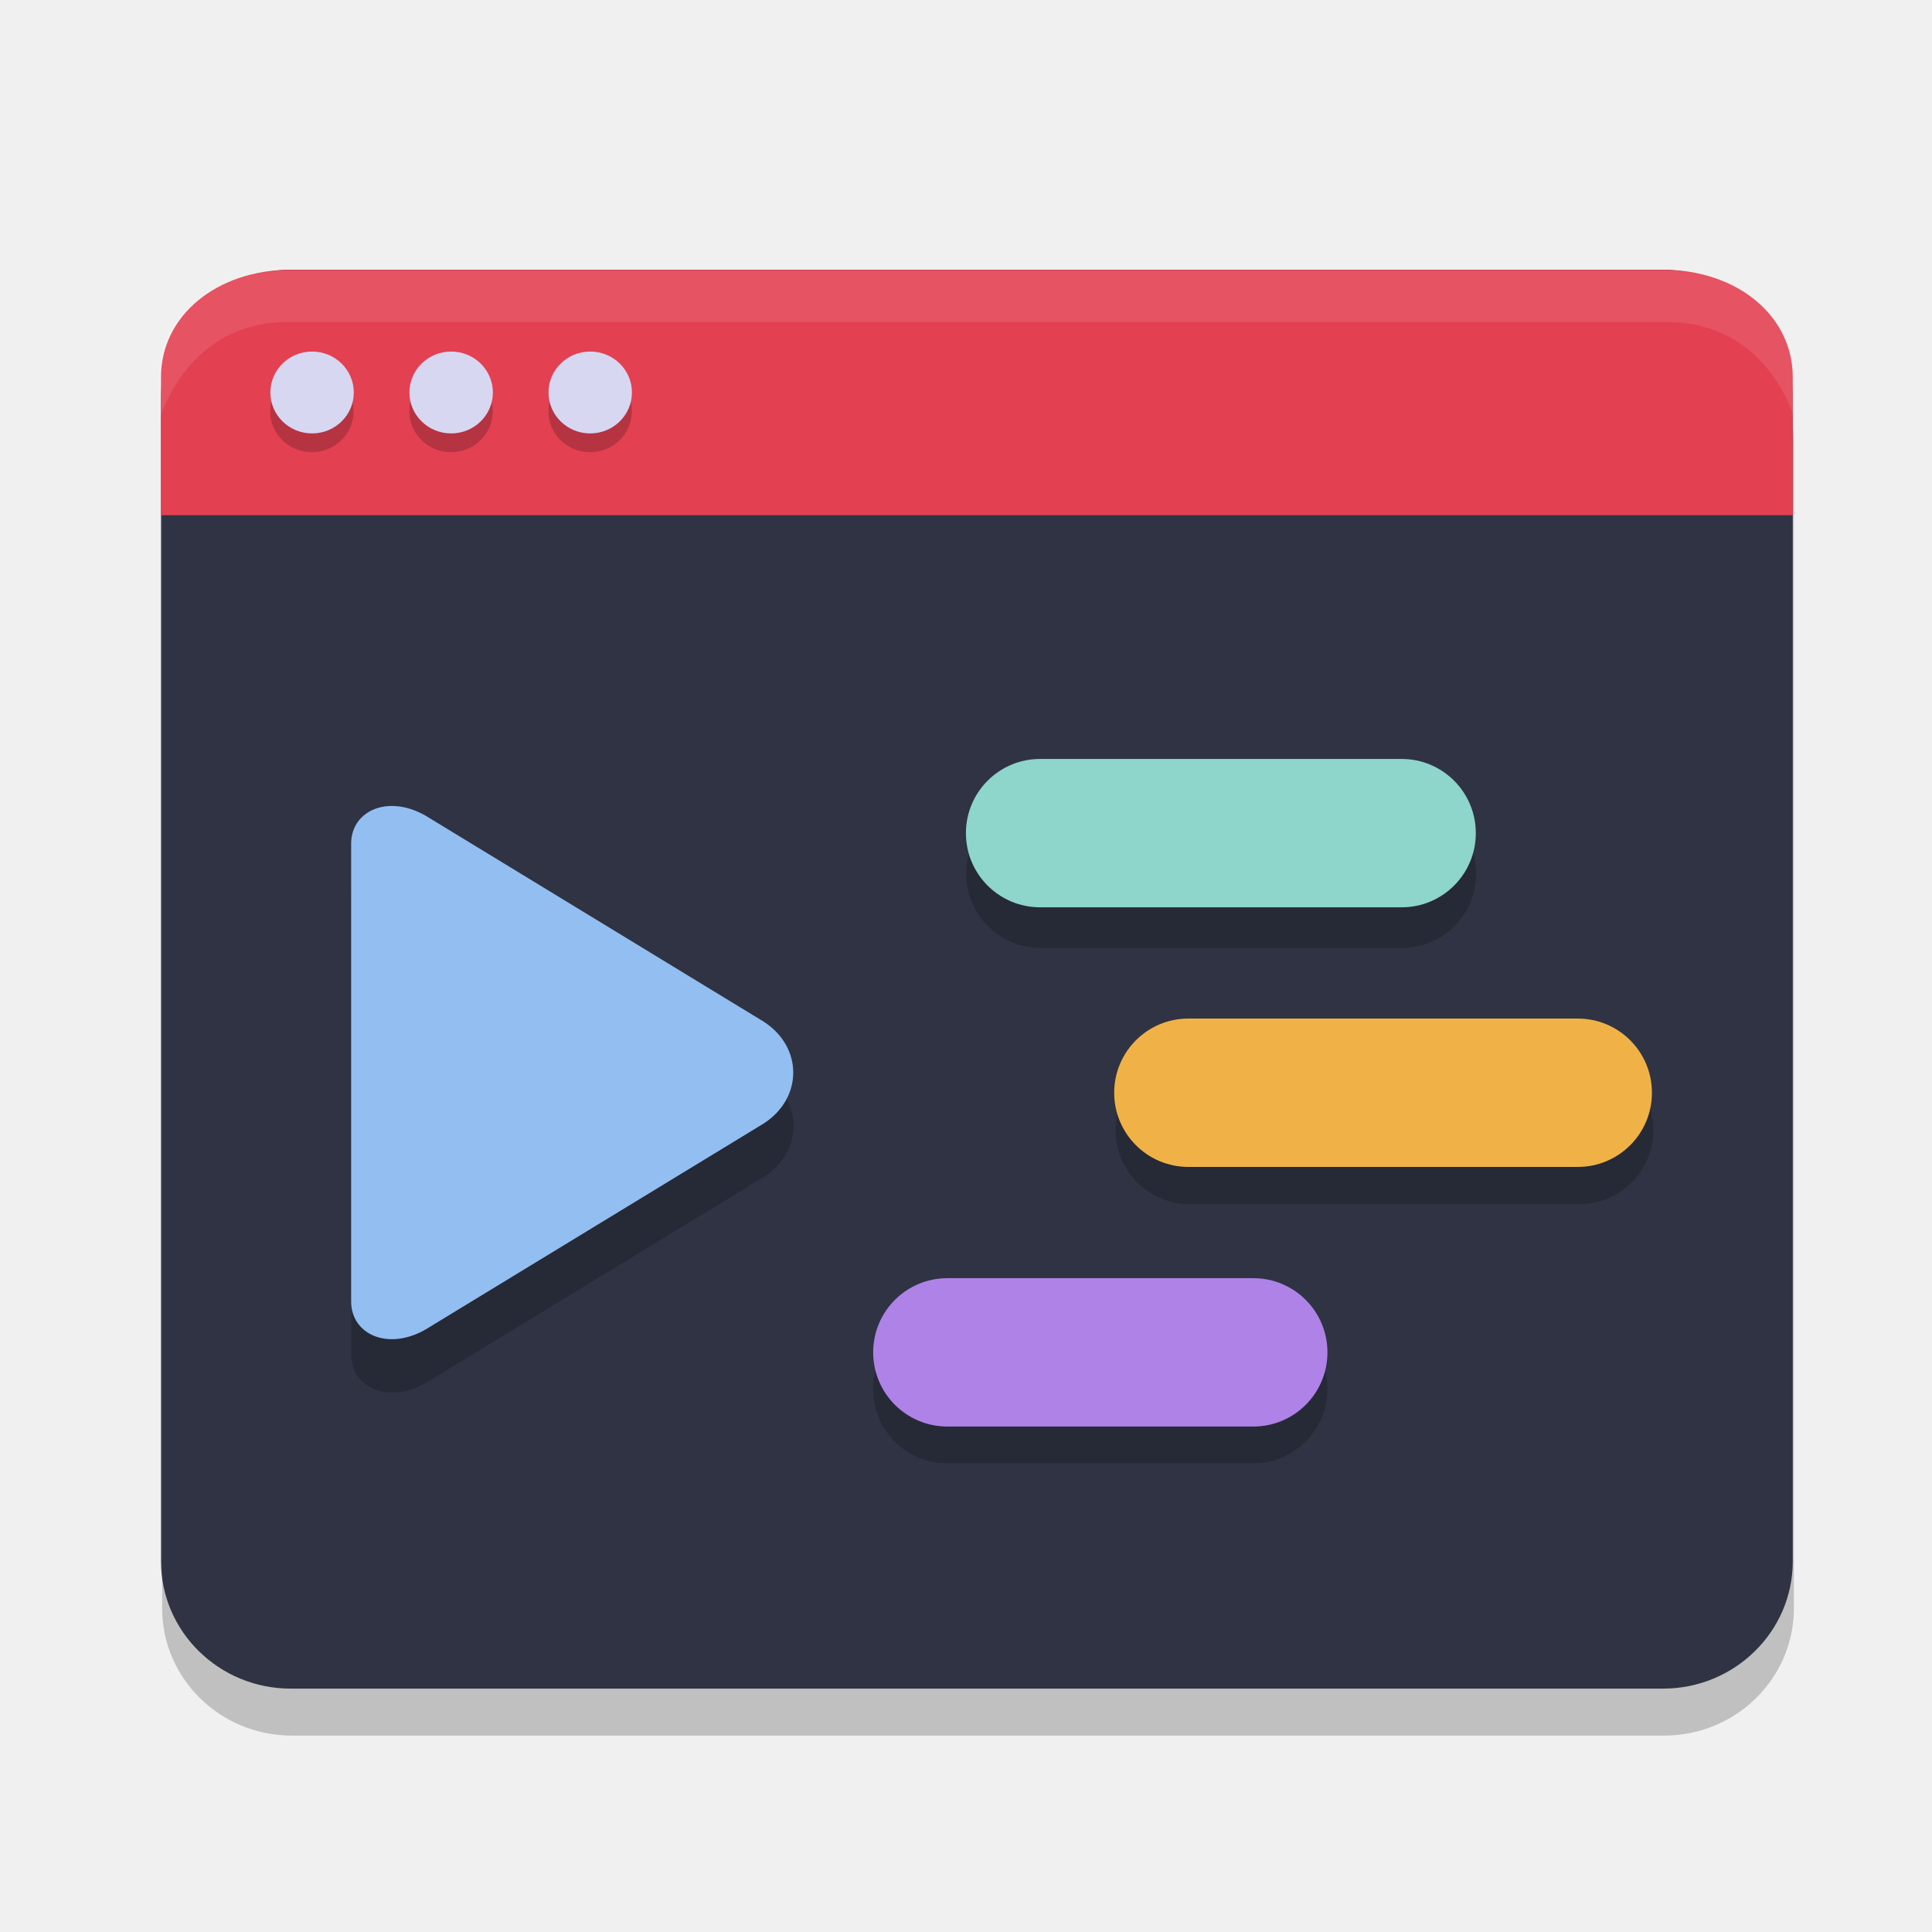
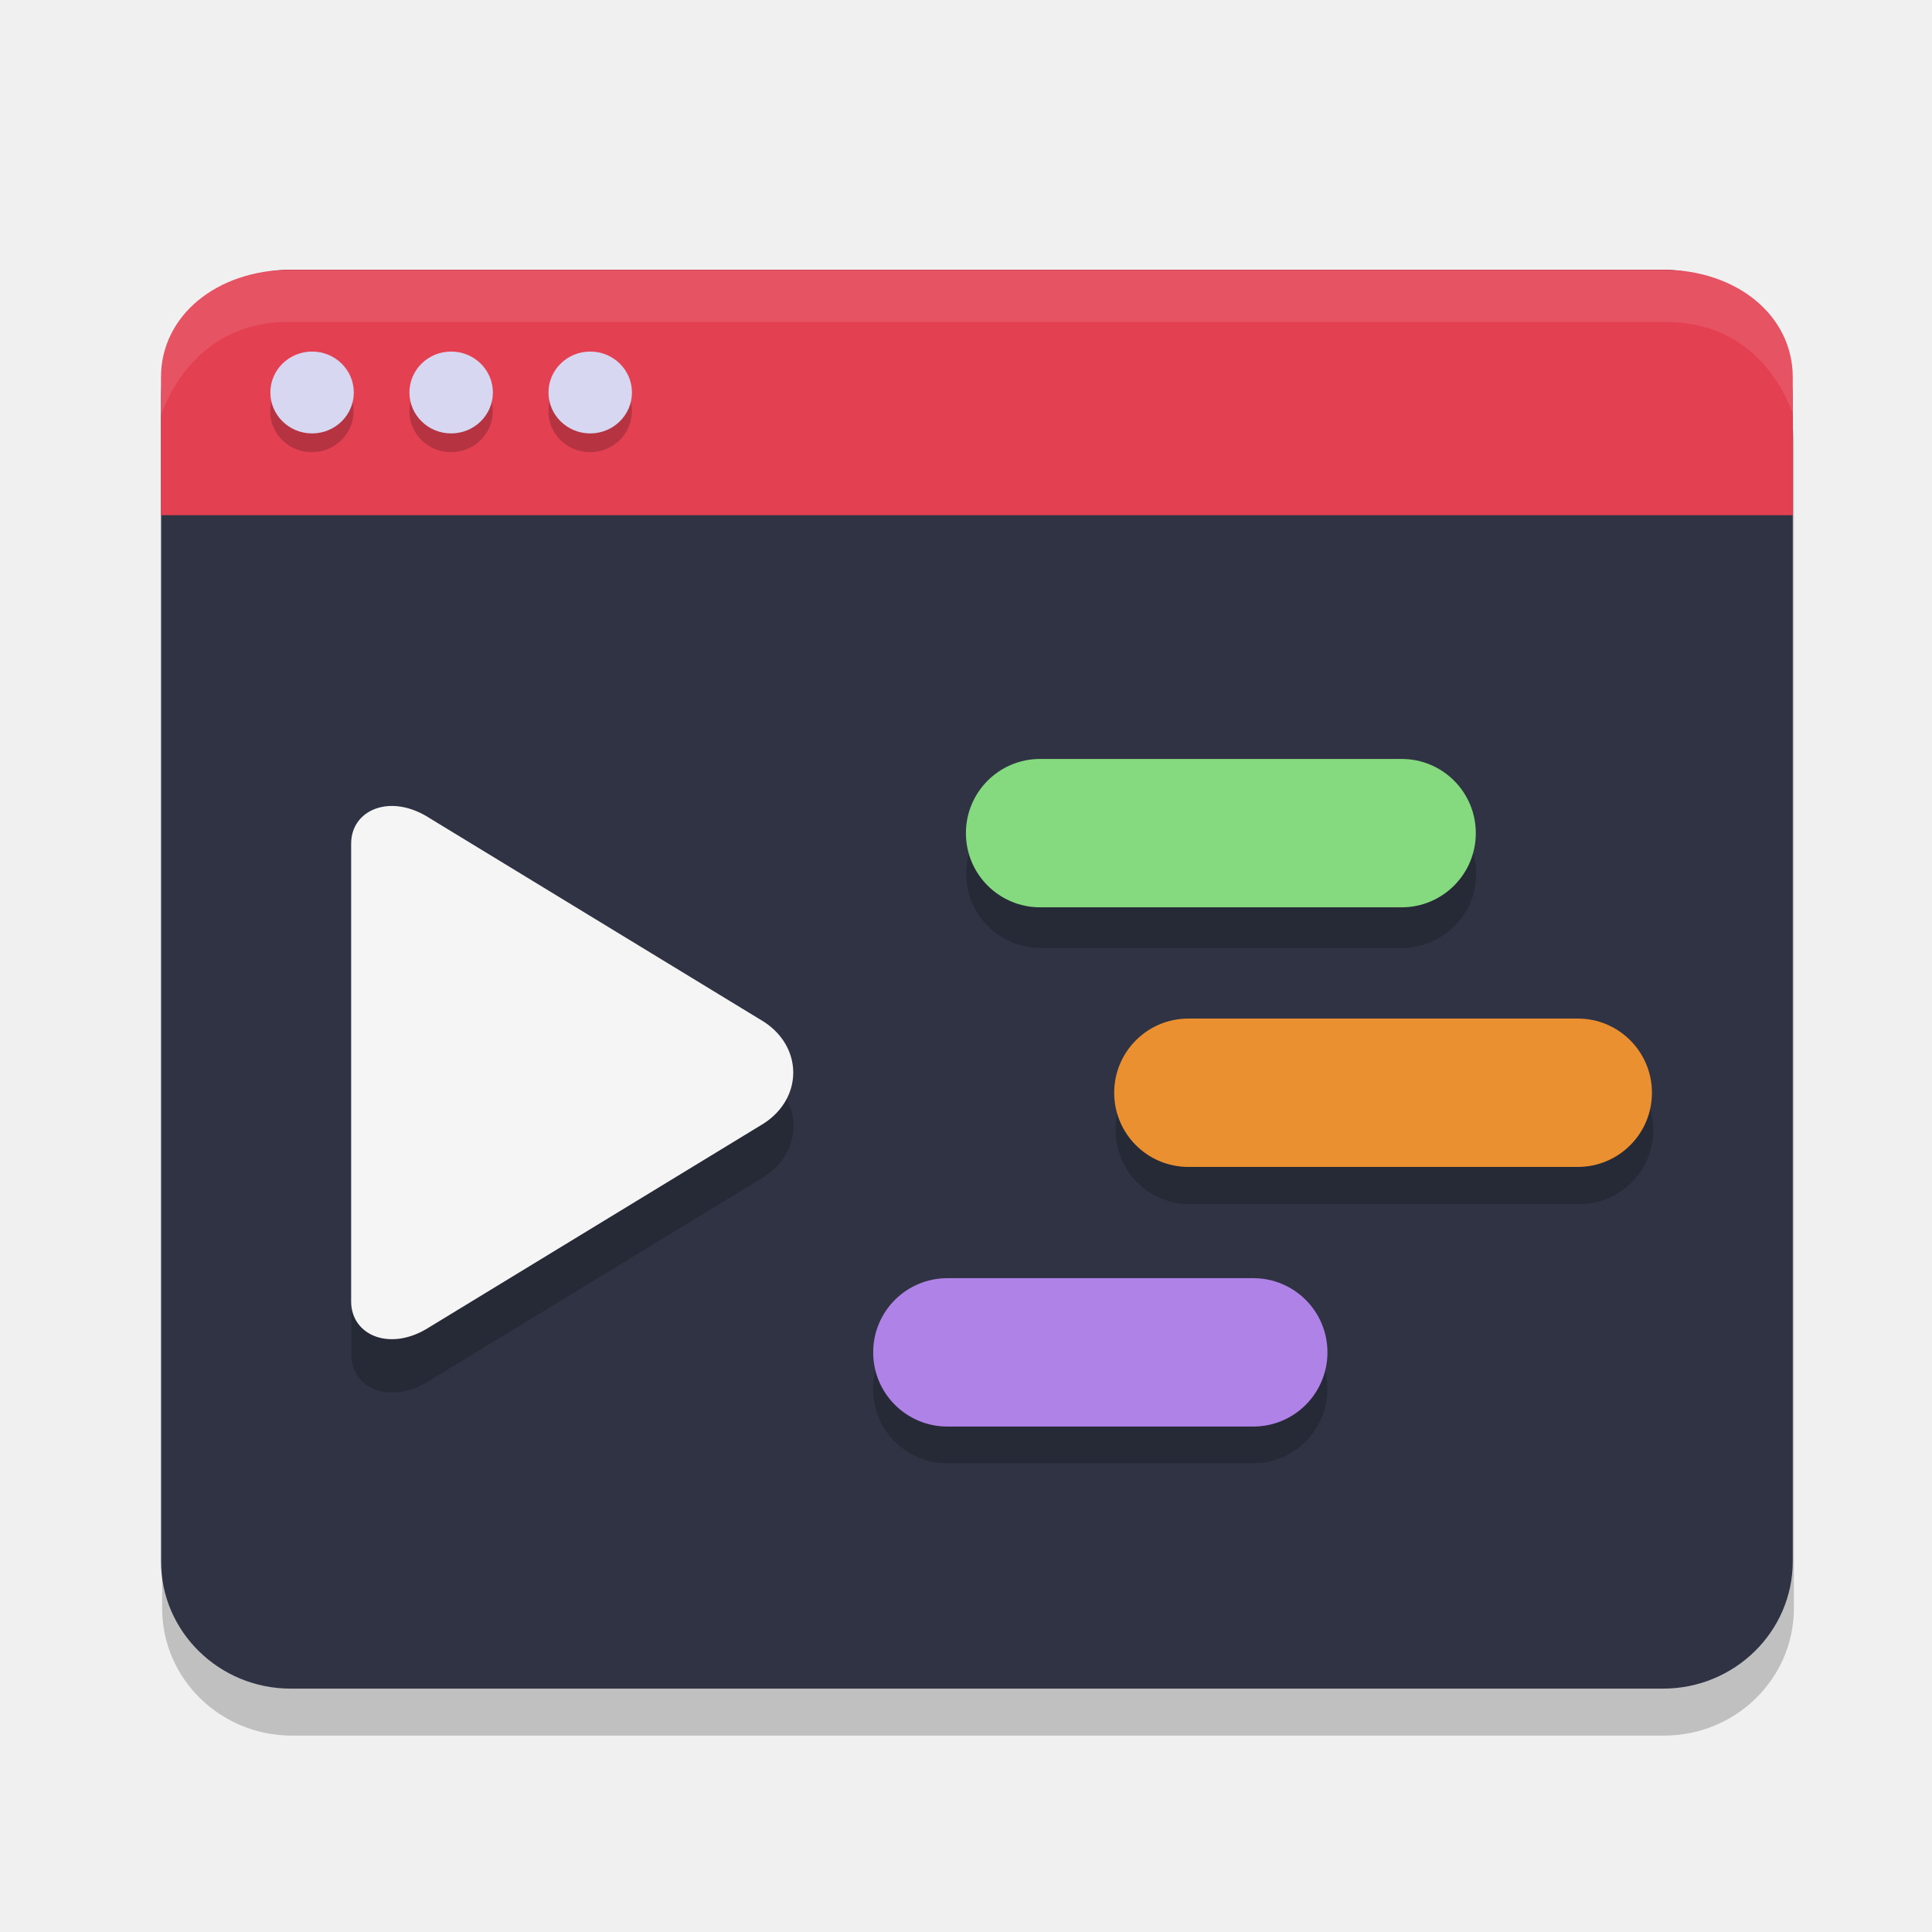
<svg xmlns="http://www.w3.org/2000/svg" xmlns:xlink="http://www.w3.org/1999/xlink" width="24" height="24" viewBox="0 0 24 24" version="1.1" id="svg8">
  <defs id="defs4">
    <linearGradient id="title" x1="5.97" y1="32.833" x2="81.016" y2="32.833" gradientTransform="scale(2.345208,0.4264014)" gradientUnits="userSpaceOnUse">
      <stop offset="0" stop-color="#8B80F5" id="stop1" style="stop-color:#ef4444;stop-opacity:1;" />
      <stop offset="100%" stop-color="#7468D7" id="stop2" />
    </linearGradient>
    <linearGradient id="body" x1="14" y1="14" x2="14" y2="190" gradientUnits="userSpaceOnUse" gradientTransform="matrix(1,0,0,0.8862423,0,1.592607)">
      <stop offset="0%" stop-color="#323B49" id="stop3" />
      <stop offset="100%" stop-color="#242B36" id="stop4" />
    </linearGradient>
    <filter id="shadow" x="-20%" y="-20%" width="140%" height="140%">
      <feDropShadow dx="0" dy="4" stdDeviation="6" flood-color="#000" flood-opacity="0.18" />
    </filter>
    <linearGradient xlink:href="#title" id="linearGradient10" gradientUnits="userSpaceOnUse" gradientTransform="matrix(2.345208,0,0,0.3594746,0,2.197401)" x1="5.97" y1="32.833" x2="81.016" y2="32.833" />
  </defs>
  <g id="g6" transform="matrix(0.1151719,0,0,0.1129986,0.3875934,1.769395)">
    <rect x="14" y="14" width="176" height="155.979" rx="14" fill="url(#body)" id="rect4" style="fill:#3b4054;stroke-width:0.941;fill-opacity:1" />
    <rect x="14.122" y="19.163" width="176" height="155.979" rx="14" fill="url(#body)" id="rect4-5" style="opacity:0.2;fill:#000000;fill-opacity:1;stroke-width:0.941" />
    <path d="M 14,25.803 C 14,19.058 20,14 28,14 h 148 c 8,0 14,5.058 14,11.803 V 40.977 H 14 Z" fill="url(#title)" id="path4" style="fill:#e34052;stroke-width:0.918;fill-opacity:1" />
    <path d="m 189.964,157.033 c 0,7.372 -6,12.901 -14,12.901 H 27.964 c -8,0 -14,-5.529 -14,-12.901 V 140.445 H 189.964 Z" fill="url(#title)" id="path4-5" style="display:none;fill:#4d4d4d;stroke-width:0.96" />
    <circle cx="30.272" cy="29.55" r="4.5" fill="#d7d7f2" id="circle4-8" style="opacity:0.2;fill:#000000" />
    <circle cx="45.289" cy="29.55" r="4.5" fill="#d7d7f2" id="circle4-8-7" style="opacity:0.2;fill:#000000" />
    <circle cx="60.284" cy="29.55" r="4.5" fill="#d7d7f2" id="circle4-8-6" style="opacity:0.2;fill:#000000" />
    <circle cx="30.296" cy="27.489" r="4.5" fill="#d7d7f2" id="circle4" />
    <circle cx="45.296" cy="27.489" r="4.5" fill="#d7d7f2" id="circle5" />
    <circle cx="60.296" cy="27.489" r="4.5" fill="#d7d7f2" id="circle6" />
  </g>
  <path d="m 4.365,11.143 c 0,-0.421 0.488,-0.632 0.976,-0.316 l 4.15,2.528 c 0.488,0.316 0.488,0.948 0,1.264 l -4.15,2.528 c -0.488,0.316 -0.976,0.105 -0.976,-0.316 z" fill="#f5f5f5" id="path6-0" style="opacity:0.2;fill:#000000;stroke-width:0.113" />
-   <path d="m 4.362,10.48 c 0,-0.421 0.488,-0.632 0.976,-0.316 l 4.15,2.528 c 0.488,0.316 0.488,0.948 0,1.264 l -4.15,2.528 c -0.488,0.316 -0.976,0.105 -0.976,-0.316 z" fill="#f5f5f5" id="path6" style="stroke-width:0.113;fill:#93bef1;fill-opacity:1" />
+   <path d="m 4.362,10.48 c 0,-0.421 0.488,-0.632 0.976,-0.316 l 4.15,2.528 c 0.488,0.316 0.488,0.948 0,1.264 l -4.15,2.528 c -0.488,0.316 -0.976,0.105 -0.976,-0.316 z" fill="#f5f5f5" id="path6" style="stroke-width:0.113;fill:#f5f5f5;fill-opacity:1" />
  <rect x="12.003" y="9.932" width="6.334" height="1.843" rx="0.921" fill="#8ed5cc" id="rect6-3" style="opacity:0.2;fill:#000000;stroke-width:0.115" />
-   <rect x="11.999" y="9.428" width="6.334" height="1.843" rx="0.921" fill="#8ed5cc" id="rect6" style="stroke-width:0.115" />
+   <rect x="11.999" y="9.428" width="6.334" height="1.843" rx="0.921" fill="#8ed5cc" id="rect6" style="stroke-width:0.115;fill:#85d97f;fill-opacity:1" />
  <rect x="13.858" y="13.115" width="6.68" height="1.843" rx="0.921" fill="#f0b247" id="rect7-5" style="opacity:0.2;fill:#000000;stroke-width:0.115" />
-   <rect x="13.841" y="12.653" width="6.68" height="1.843" rx="0.921" fill="#f0b247" id="rect7" style="stroke-width:0.115" />
+   <rect x="13.841" y="12.653" width="6.68" height="1.843" rx="0.921" fill="#f0b247" id="rect7" style="stroke-width:0.115;fill:#eb9031;fill-opacity:1" />
  <rect x="10.846" y="16.334" width="5.643" height="1.843" rx="0.921" fill="#af82e8" id="rect8-2" style="opacity:0.2;fill:#000000;stroke-width:0.115" />
  <rect x="10.847" y="15.878" width="5.643" height="1.843" rx="0.921" fill="#af82e8" id="rect8" style="stroke-width:0.115" />
  <circle cx="4.323" cy="18.759" r="0.667" fill="#f05e59" id="circle8" style="display:none;stroke-width:0.111" />
  <text x="5.769" y="19.315" font-family="Arial, Helvetica, sans-serif" font-size="1.668px" font-weight="700" fill="#f4f4f4" id="text8" style="display:none;stroke-width:0.111">LIVE</text>
  <path d="M 1.963,4.693 C 1.963,3.931 2.657,3.36 3.582,3.36 H 20.693 c 0.925,0 1.619,0.572 1.619,1.334 v 0.579 C 22.311,5.272 22.019,4 20.692,4 H 3.582 C 2.271,4 1.964,5.272 1.964,5.272 Z" fill="url(#title)" id="path4-9" style="opacity:0.1;fill:#ffffff;fill-opacity:1;stroke-width:0.105" />
</svg>
